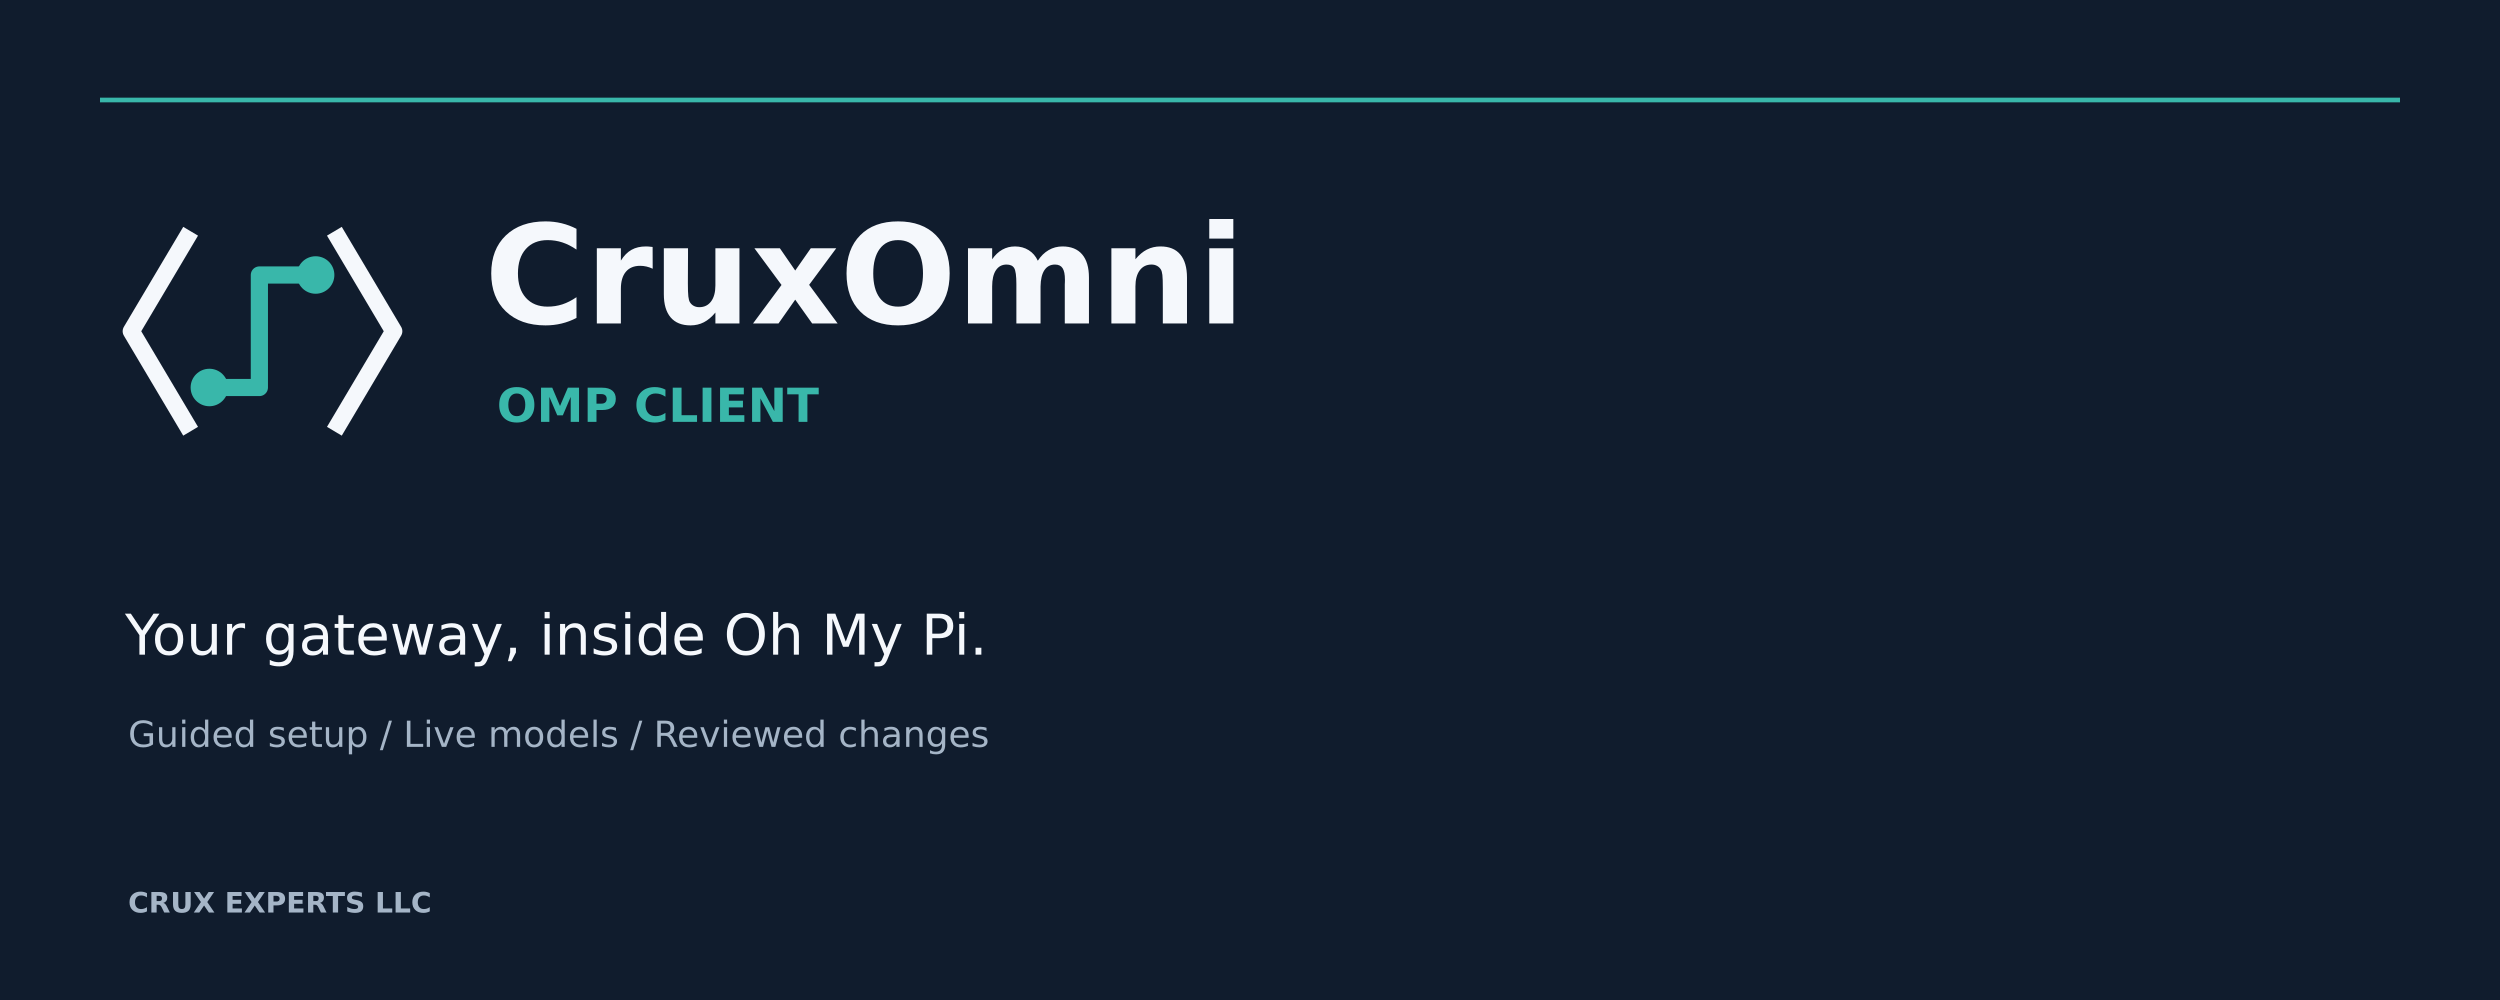
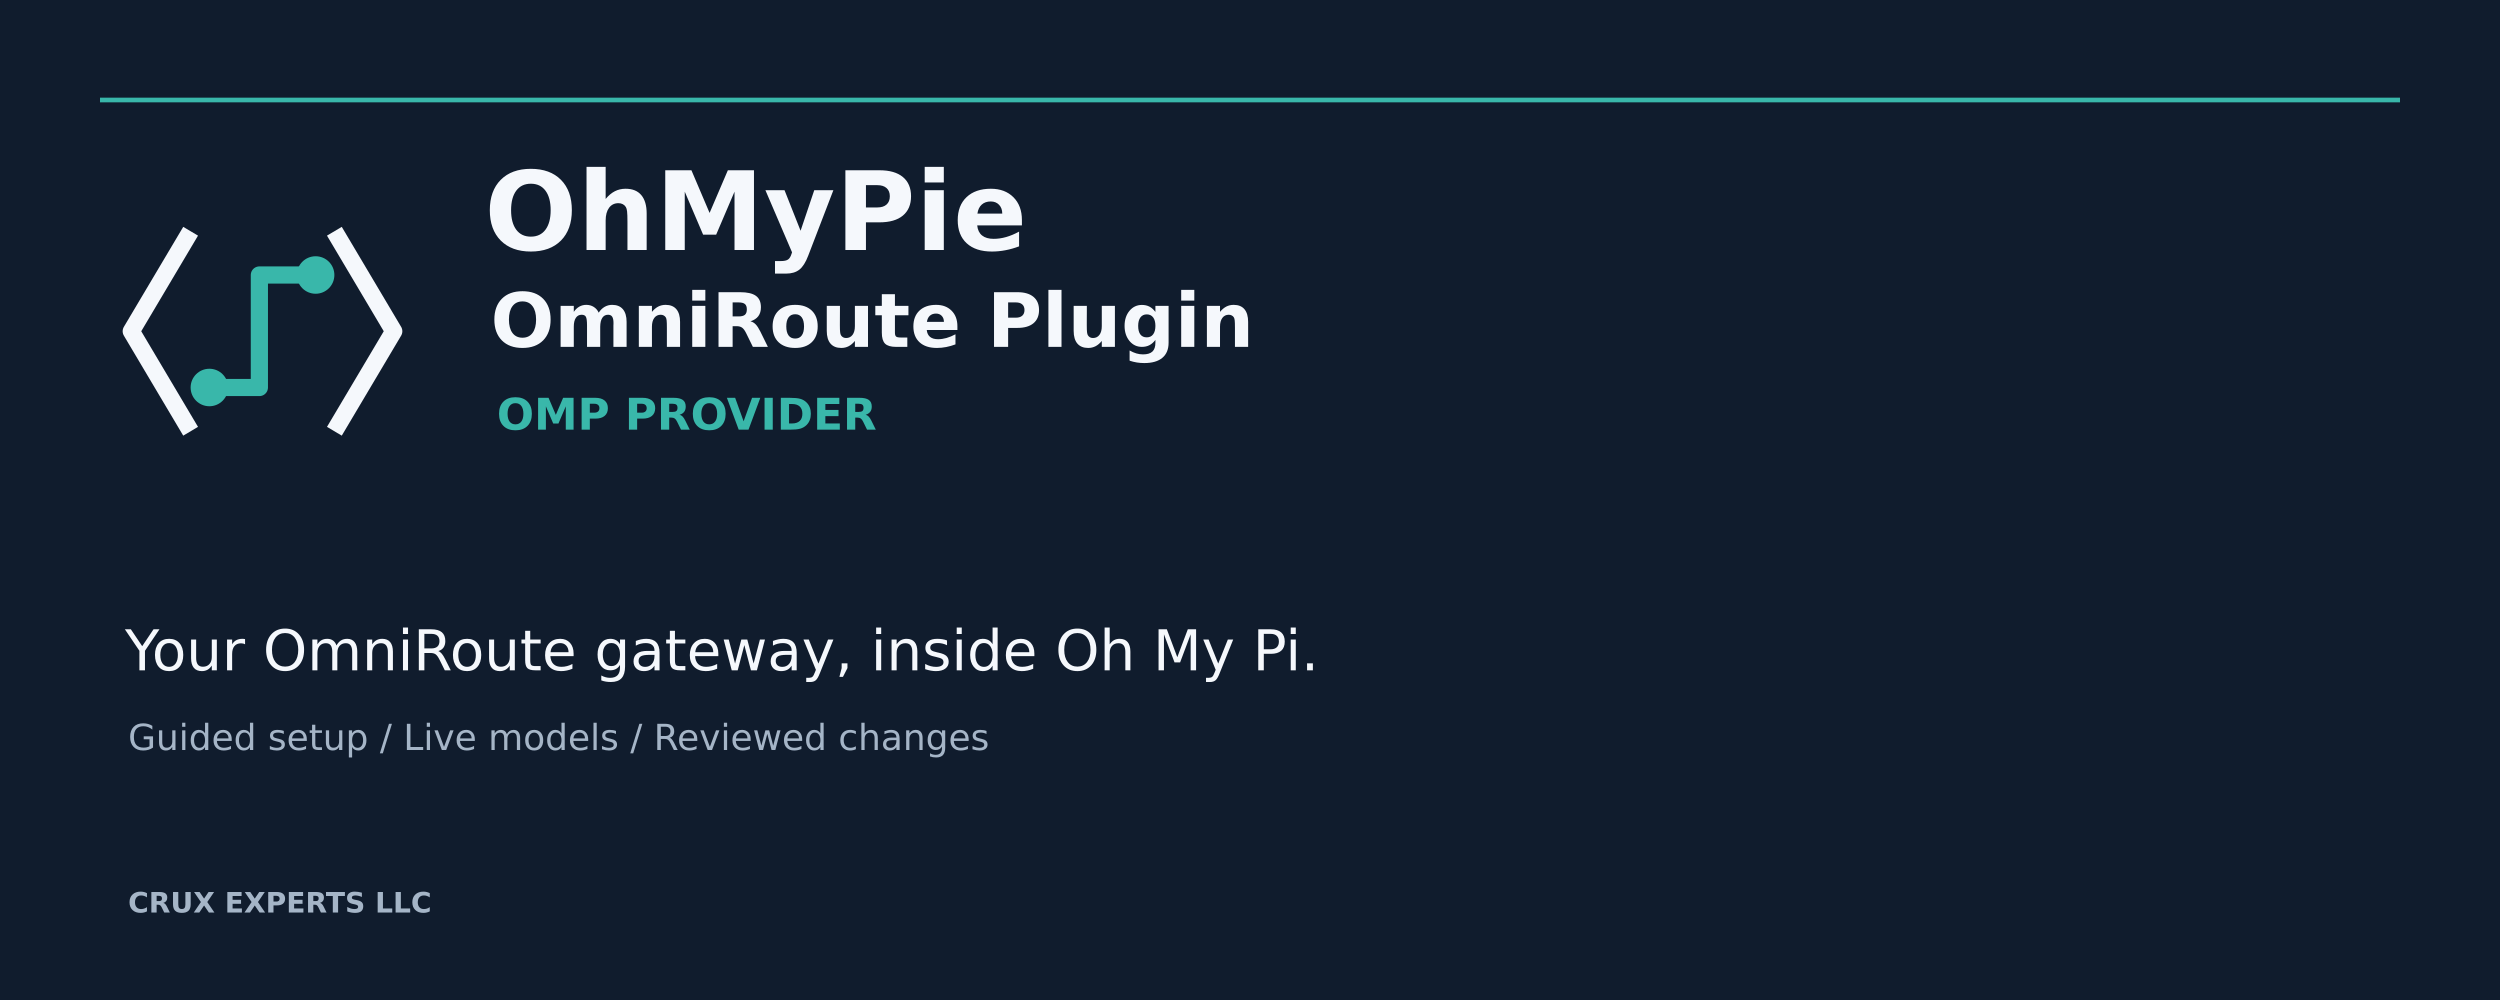
<svg xmlns="http://www.w3.org/2000/svg" width="1600" height="640" viewBox="0 0 1600 640" role="img" aria-labelledby="title description">
  <rect width="1600" height="640" fill="#101c2d" />
  <polyline points="64,64 1536,64" fill="none" stroke="#39b7aa" stroke-width="3" stroke-linejoin="round" />
  <polyline points="122,148 84,212 122,276" fill="none" stroke="#f5f8fc" stroke-width="11" stroke-linejoin="round" />
  <polyline points="214,148 252,212 214,276" fill="none" stroke="#f5f8fc" stroke-width="11" stroke-linejoin="round" />
  <polyline points="134,248 166,248 166,176 202,176" fill="none" stroke="#39b7aa" stroke-width="11" stroke-linejoin="round" />
  <circle cx="134" cy="248" r="12" fill="#39b7aa" />
  <circle cx="202" cy="176" r="12" fill="#39b7aa" />
-   <text x="310" y="207" font-family="DejaVu Sans" font-size="88" font-weight="700" fill="#f5f8fc">CruxOmni</text>
-   <text x="318" y="270" font-family="DejaVu Sans" font-size="30" font-weight="700" fill="#39b7aa">OMP CLIENT</text>
-   <text x="80" y="419" font-family="DejaVu Sans" font-size="36" font-weight="400" fill="#f5f8fc">Your gateway, inside Oh My Pi.</text>
-   <text x="82" y="478" font-family="DejaVu Sans" font-size="23" font-weight="400" fill="#a5b5c7">Guided setup  /  Live models  /  Reviewed changes</text>
+   <text x="310" y="160" font-family="DejaVu Sans" font-size="70" font-weight="700" fill="#f5f8fc">OhMyPie</text>
+   <text x="314" y="222" font-family="DejaVu Sans" font-size="48" font-weight="700" fill="#f5f8fc">OmniRoute Plugin</text>
+   <text x="318" y="275" font-family="DejaVu Sans" font-size="28" font-weight="700" fill="#39b7aa">OMP PROVIDER</text>
+   <text x="80" y="429" font-family="DejaVu Sans" font-size="36" font-weight="400" fill="#f5f8fc">Your OmniRoute gateway, inside Oh My Pi.</text>
+   <text x="82" y="480" font-family="DejaVu Sans" font-size="23" font-weight="400" fill="#a5b5c7">Guided setup  /  Live models  /  Reviewed changes</text>
  <text x="82" y="584" font-family="DejaVu Sans" font-size="18" font-weight="700" fill="#a5b5c7">CRUX EXPERTS LLC</text>
</svg>
